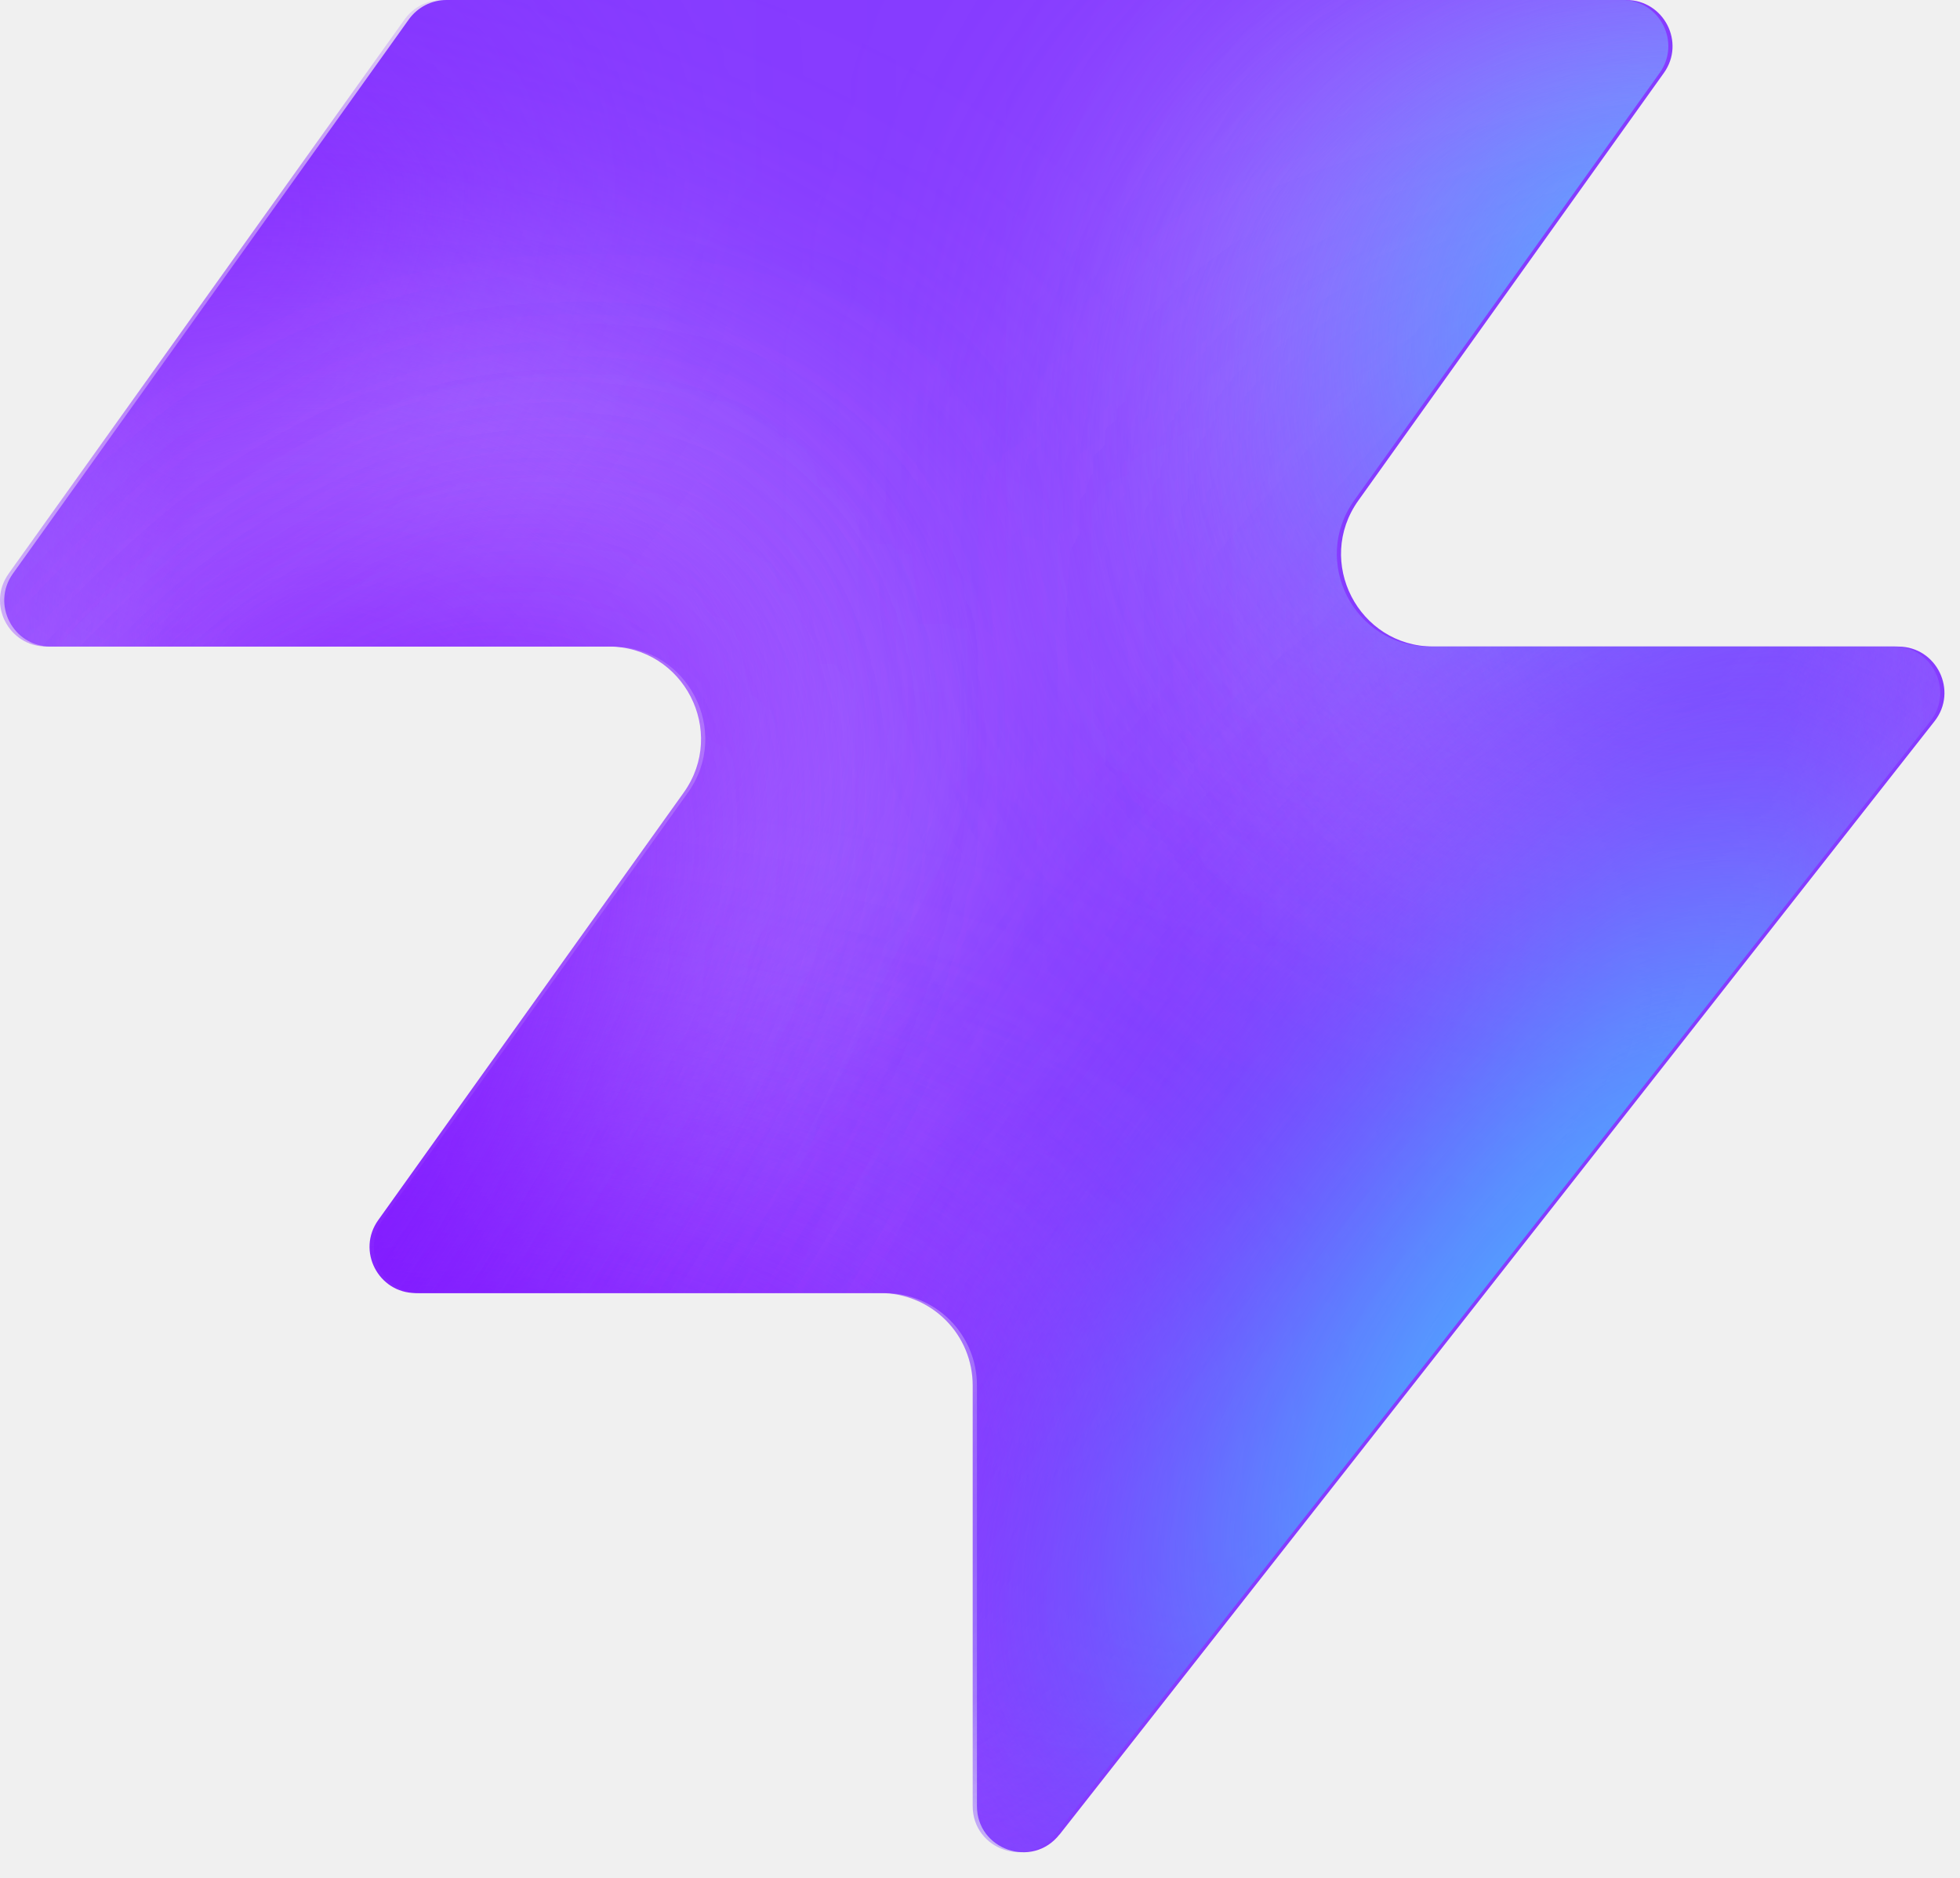
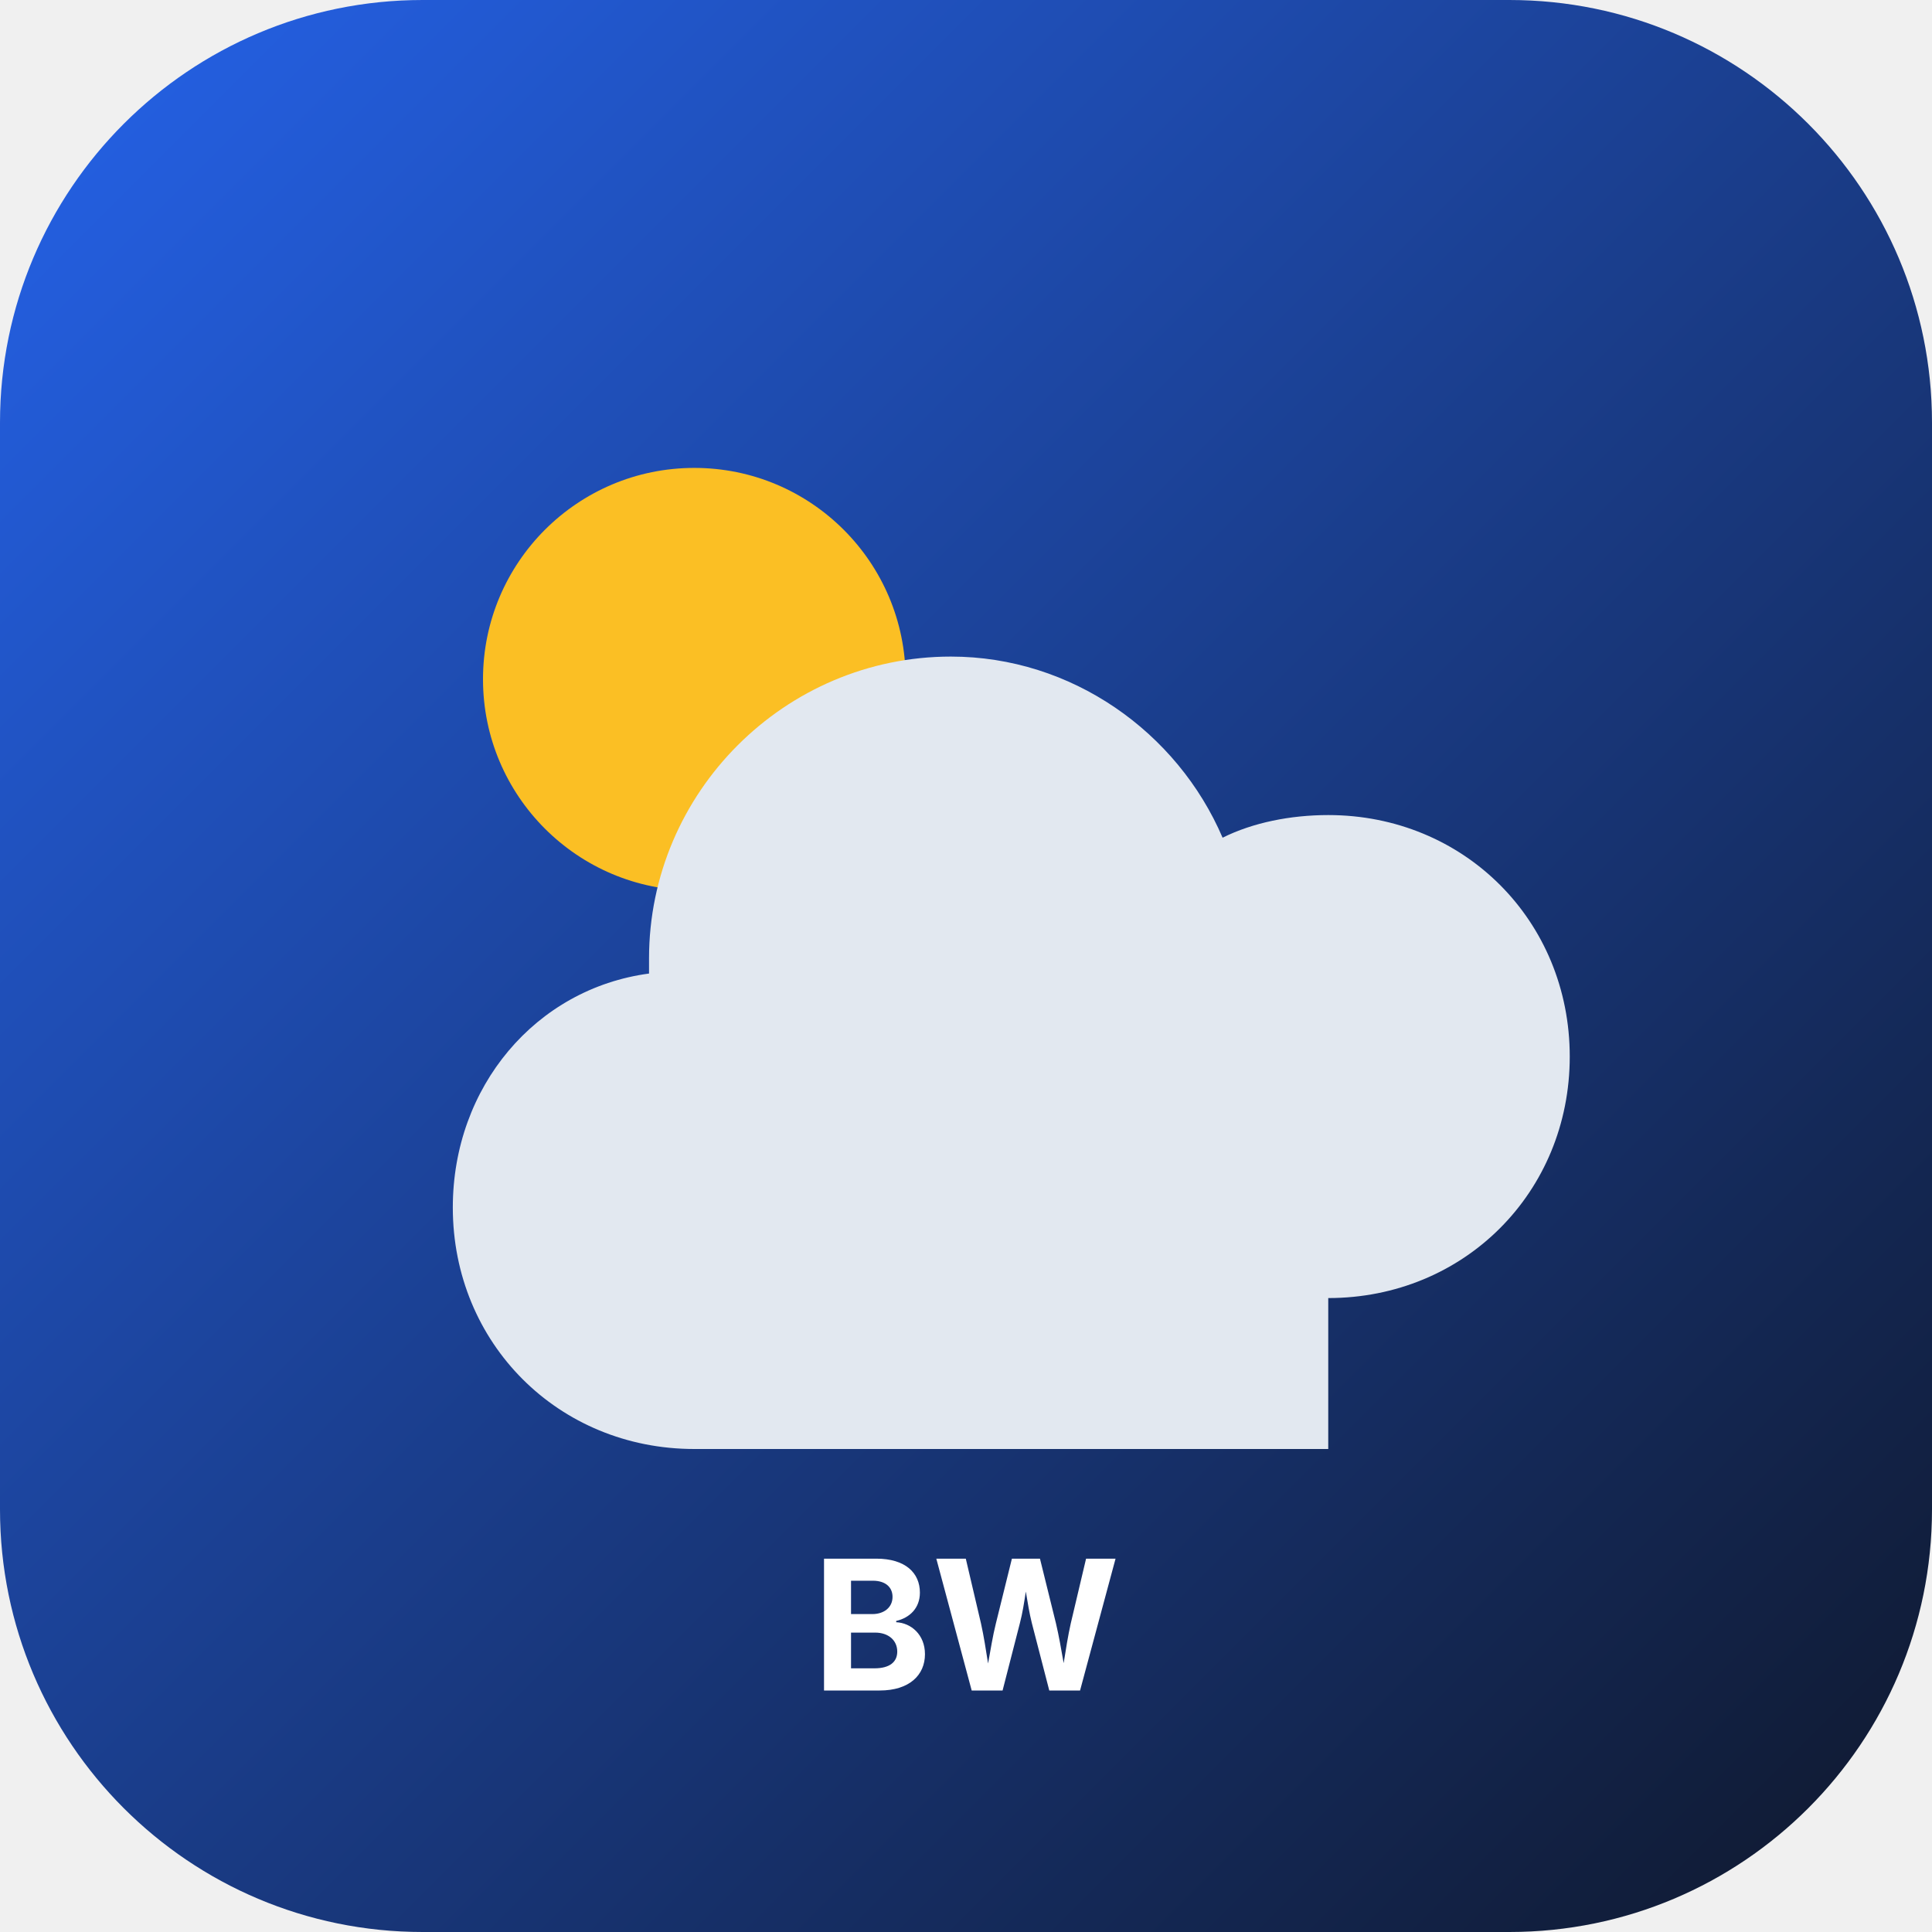
- <svg xmlns="http://www.w3.org/2000/svg" width="48" height="46" fill="none" viewBox="0 0 48 46">
-   <path fill="#863bff" d="M25.946 44.938c-.664.845-2.021.375-2.021-.698V33.937a2.26 2.26 0 0 0-2.262-2.262H10.287c-.92 0-1.456-1.04-.92-1.788l7.48-10.471c1.07-1.497 0-3.578-1.842-3.578H1.237c-.92 0-1.456-1.04-.92-1.788L10.013.474c.214-.297.556-.474.92-.474h28.894c.92 0 1.456 1.04.92 1.788l-7.48 10.471c-1.07 1.498 0 3.579 1.842 3.579h11.377c.943 0 1.473 1.088.89 1.83L25.947 44.94z" style="fill:#863bff;fill:color(display-p3 .525 .23 1);fill-opacity:1" />
-   <mask id="a" width="48" height="46" x="0" y="0" maskUnits="userSpaceOnUse" style="mask-type:alpha">
-     <path fill="#000" d="M25.842 44.938c-.664.844-2.021.375-2.021-.698V33.937a2.26 2.26 0 0 0-2.262-2.262H10.183c-.92 0-1.456-1.04-.92-1.788l7.48-10.471c1.07-1.498 0-3.579-1.842-3.579H1.133c-.92 0-1.456-1.04-.92-1.787L9.91.473c.214-.297.556-.474.92-.474h28.894c.92 0 1.456 1.04.92 1.788l-7.48 10.471c-1.07 1.498 0 3.578 1.842 3.578h11.377c.943 0 1.473 1.088.89 1.832L25.843 44.94z" style="fill:#000;fill-opacity:1" />
-   </mask>
-   <g mask="url(#a)">
-     <g filter="url(#b)">
-       <ellipse cx="5.508" cy="14.704" fill="#ede6ff" rx="5.508" ry="14.704" style="fill:#ede6ff;fill:color(display-p3 .927 .903 1);fill-opacity:1" transform="matrix(.00324 1 1 -.00324 -4.47 31.516)" />
-     </g>
-     <g filter="url(#c)">
-       <ellipse cx="10.399" cy="29.851" fill="#ede6ff" rx="10.399" ry="29.851" style="fill:#ede6ff;fill:color(display-p3 .927 .903 1);fill-opacity:1" transform="matrix(.00324 1 1 -.00324 -39.328 7.883)" />
-     </g>
-     <g filter="url(#d)">
-       <ellipse cx="5.508" cy="30.487" fill="#7e14ff" rx="5.508" ry="30.487" style="fill:#7e14ff;fill:color(display-p3 .492 .077 1);fill-opacity:1" transform="rotate(89.814 -25.913 -14.639)scale(1 -1)" />
-     </g>
-     <g filter="url(#e)">
-       <ellipse cx="5.508" cy="30.599" fill="#7e14ff" rx="5.508" ry="30.599" style="fill:#7e14ff;fill:color(display-p3 .492 .077 1);fill-opacity:1" transform="rotate(89.814 -32.644 -3.334)scale(1 -1)" />
-     </g>
-     <g filter="url(#f)">
-       <ellipse cx="5.508" cy="30.599" fill="#7e14ff" rx="5.508" ry="30.599" style="fill:#7e14ff;fill:color(display-p3 .492 .077 1);fill-opacity:1" transform="matrix(.00324 1 1 -.00324 -34.34 30.47)" />
-     </g>
-     <g filter="url(#g)">
-       <ellipse cx="14.072" cy="22.078" fill="#ede6ff" rx="14.072" ry="22.078" style="fill:#ede6ff;fill:color(display-p3 .927 .903 1);fill-opacity:1" transform="rotate(93.35 24.506 48.493)scale(-1 1)" />
-     </g>
-     <g filter="url(#h)">
-       <ellipse cx="3.47" cy="21.501" fill="#7e14ff" rx="3.47" ry="21.501" style="fill:#7e14ff;fill:color(display-p3 .492 .077 1);fill-opacity:1" transform="rotate(89.009 28.708 47.59)scale(-1 1)" />
-     </g>
-     <g filter="url(#i)">
-       <ellipse cx="3.47" cy="21.501" fill="#7e14ff" rx="3.47" ry="21.501" style="fill:#7e14ff;fill:color(display-p3 .492 .077 1);fill-opacity:1" transform="rotate(89.009 28.708 47.59)scale(-1 1)" />
-     </g>
-     <g filter="url(#j)">
-       <ellipse cx=".387" cy="8.972" fill="#7e14ff" rx="4.407" ry="29.108" style="fill:#7e14ff;fill:color(display-p3 .492 .077 1);fill-opacity:1" transform="rotate(39.51 .387 8.972)" />
-     </g>
-     <g filter="url(#k)">
-       <ellipse cx="47.523" cy="-6.092" fill="#7e14ff" rx="4.407" ry="29.108" style="fill:#7e14ff;fill:color(display-p3 .492 .077 1);fill-opacity:1" transform="rotate(37.892 47.523 -6.092)" />
-     </g>
-     <g filter="url(#l)">
-       <ellipse cx="41.412" cy="6.333" fill="#47bfff" rx="5.971" ry="9.665" style="fill:#47bfff;fill:color(display-p3 .28 .748 1);fill-opacity:1" transform="rotate(37.892 41.412 6.333)" />
-     </g>
-     <g filter="url(#m)">
-       <ellipse cx="-1.879" cy="38.332" fill="#7e14ff" rx="4.407" ry="29.108" style="fill:#7e14ff;fill:color(display-p3 .492 .077 1);fill-opacity:1" transform="rotate(37.892 -1.88 38.332)" />
-     </g>
-     <g filter="url(#n)">
-       <ellipse cx="-1.879" cy="38.332" fill="#7e14ff" rx="4.407" ry="29.108" style="fill:#7e14ff;fill:color(display-p3 .492 .077 1);fill-opacity:1" transform="rotate(37.892 -1.88 38.332)" />
-     </g>
-     <g filter="url(#o)">
-       <ellipse cx="35.651" cy="29.907" fill="#7e14ff" rx="4.407" ry="29.108" style="fill:#7e14ff;fill:color(display-p3 .492 .077 1);fill-opacity:1" transform="rotate(37.892 35.651 29.907)" />
-     </g>
-     <g filter="url(#p)">
-       <ellipse cx="38.418" cy="32.4" fill="#47bfff" rx="5.971" ry="15.297" style="fill:#47bfff;fill:color(display-p3 .28 .748 1);fill-opacity:1" transform="rotate(37.892 38.418 32.4)" />
-     </g>
-   </g>
+ <svg xmlns="http://www.w3.org/2000/svg" viewBox="0 0 256 256">
  <defs>
-     <filter id="b" width="60.045" height="41.654" x="-19.77" y="16.149" color-interpolation-filters="sRGB" filterUnits="userSpaceOnUse">
-       <feFlood flood-opacity="0" result="BackgroundImageFix" />
-       <feBlend in="SourceGraphic" in2="BackgroundImageFix" result="shape" />
-       <feGaussianBlur result="effect1_foregroundBlur_2002_17158" stdDeviation="7.659" />
-     </filter>
-     <filter id="c" width="90.34" height="51.437" x="-54.613" y="-7.533" color-interpolation-filters="sRGB" filterUnits="userSpaceOnUse">
-       <feFlood flood-opacity="0" result="BackgroundImageFix" />
-       <feBlend in="SourceGraphic" in2="BackgroundImageFix" result="shape" />
-       <feGaussianBlur result="effect1_foregroundBlur_2002_17158" stdDeviation="7.659" />
-     </filter>
-     <filter id="d" width="79.355" height="29.4" x="-49.64" y="2.03" color-interpolation-filters="sRGB" filterUnits="userSpaceOnUse">
-       <feFlood flood-opacity="0" result="BackgroundImageFix" />
-       <feBlend in="SourceGraphic" in2="BackgroundImageFix" result="shape" />
-       <feGaussianBlur result="effect1_foregroundBlur_2002_17158" stdDeviation="4.596" />
-     </filter>
-     <filter id="e" width="79.579" height="29.4" x="-45.045" y="20.029" color-interpolation-filters="sRGB" filterUnits="userSpaceOnUse">
-       <feFlood flood-opacity="0" result="BackgroundImageFix" />
-       <feBlend in="SourceGraphic" in2="BackgroundImageFix" result="shape" />
-       <feGaussianBlur result="effect1_foregroundBlur_2002_17158" stdDeviation="4.596" />
-     </filter>
-     <filter id="f" width="79.579" height="29.4" x="-43.513" y="21.178" color-interpolation-filters="sRGB" filterUnits="userSpaceOnUse">
-       <feFlood flood-opacity="0" result="BackgroundImageFix" />
-       <feBlend in="SourceGraphic" in2="BackgroundImageFix" result="shape" />
-       <feGaussianBlur result="effect1_foregroundBlur_2002_17158" stdDeviation="4.596" />
-     </filter>
-     <filter id="g" width="74.749" height="58.852" x="15.756" y="-17.901" color-interpolation-filters="sRGB" filterUnits="userSpaceOnUse">
-       <feFlood flood-opacity="0" result="BackgroundImageFix" />
-       <feBlend in="SourceGraphic" in2="BackgroundImageFix" result="shape" />
-       <feGaussianBlur result="effect1_foregroundBlur_2002_17158" stdDeviation="7.659" />
-     </filter>
-     <filter id="h" width="61.377" height="25.362" x="23.548" y="2.284" color-interpolation-filters="sRGB" filterUnits="userSpaceOnUse">
-       <feFlood flood-opacity="0" result="BackgroundImageFix" />
-       <feBlend in="SourceGraphic" in2="BackgroundImageFix" result="shape" />
-       <feGaussianBlur result="effect1_foregroundBlur_2002_17158" stdDeviation="4.596" />
-     </filter>
-     <filter id="i" width="61.377" height="25.362" x="23.548" y="2.284" color-interpolation-filters="sRGB" filterUnits="userSpaceOnUse">
-       <feFlood flood-opacity="0" result="BackgroundImageFix" />
-       <feBlend in="SourceGraphic" in2="BackgroundImageFix" result="shape" />
-       <feGaussianBlur result="effect1_foregroundBlur_2002_17158" stdDeviation="4.596" />
-     </filter>
-     <filter id="j" width="56.045" height="63.649" x="-27.636" y="-22.853" color-interpolation-filters="sRGB" filterUnits="userSpaceOnUse">
-       <feFlood flood-opacity="0" result="BackgroundImageFix" />
-       <feBlend in="SourceGraphic" in2="BackgroundImageFix" result="shape" />
-       <feGaussianBlur result="effect1_foregroundBlur_2002_17158" stdDeviation="4.596" />
-     </filter>
-     <filter id="k" width="54.814" height="64.646" x="20.116" y="-38.415" color-interpolation-filters="sRGB" filterUnits="userSpaceOnUse">
-       <feFlood flood-opacity="0" result="BackgroundImageFix" />
-       <feBlend in="SourceGraphic" in2="BackgroundImageFix" result="shape" />
-       <feGaussianBlur result="effect1_foregroundBlur_2002_17158" stdDeviation="4.596" />
-     </filter>
-     <filter id="l" width="33.541" height="35.313" x="24.641" y="-11.323" color-interpolation-filters="sRGB" filterUnits="userSpaceOnUse">
-       <feFlood flood-opacity="0" result="BackgroundImageFix" />
-       <feBlend in="SourceGraphic" in2="BackgroundImageFix" result="shape" />
-       <feGaussianBlur result="effect1_foregroundBlur_2002_17158" stdDeviation="4.596" />
-     </filter>
-     <filter id="m" width="54.814" height="64.646" x="-29.286" y="6.009" color-interpolation-filters="sRGB" filterUnits="userSpaceOnUse">
-       <feFlood flood-opacity="0" result="BackgroundImageFix" />
-       <feBlend in="SourceGraphic" in2="BackgroundImageFix" result="shape" />
-       <feGaussianBlur result="effect1_foregroundBlur_2002_17158" stdDeviation="4.596" />
-     </filter>
-     <filter id="n" width="54.814" height="64.646" x="-29.286" y="6.009" color-interpolation-filters="sRGB" filterUnits="userSpaceOnUse">
-       <feFlood flood-opacity="0" result="BackgroundImageFix" />
-       <feBlend in="SourceGraphic" in2="BackgroundImageFix" result="shape" />
-       <feGaussianBlur result="effect1_foregroundBlur_2002_17158" stdDeviation="4.596" />
-     </filter>
-     <filter id="o" width="54.814" height="64.646" x="8.244" y="-2.416" color-interpolation-filters="sRGB" filterUnits="userSpaceOnUse">
-       <feFlood flood-opacity="0" result="BackgroundImageFix" />
-       <feBlend in="SourceGraphic" in2="BackgroundImageFix" result="shape" />
-       <feGaussianBlur result="effect1_foregroundBlur_2002_17158" stdDeviation="4.596" />
-     </filter>
-     <filter id="p" width="39.409" height="43.623" x="18.713" y="10.588" color-interpolation-filters="sRGB" filterUnits="userSpaceOnUse">
-       <feFlood flood-opacity="0" result="BackgroundImageFix" />
-       <feBlend in="SourceGraphic" in2="BackgroundImageFix" result="shape" />
-       <feGaussianBlur result="effect1_foregroundBlur_2002_17158" stdDeviation="4.596" />
-     </filter>
+     <linearGradient id="bg" x1="0" x2="1" y1="0" y2="1">
+       <stop offset="0%" stop-color="#2563eb" />
+       <stop offset="100%" stop-color="#0f172a" />
+     </linearGradient>
  </defs>
+   <rect width="256" height="256" rx="56" fill="url(#bg)" />
+   <circle cx="92" cy="90" r="28" fill="#fbbf24" />
+   <path d="M176 172c18 0 32-14 32-32s-14-32-32-32c-5 0-10 1-14 3-6-14-20-24-36-24-22 0-40 18-40 40v2c-15 2-26 15-26 31 0 18 14 32 32 32h84Z" fill="#e2e8f0" />
+   <text x="128" y="224" text-anchor="middle" font-size="24" font-family="Inter, Segoe UI, Arial, sans-serif" font-weight="700" fill="#ffffff">
+     BW
+   </text>
</svg>
